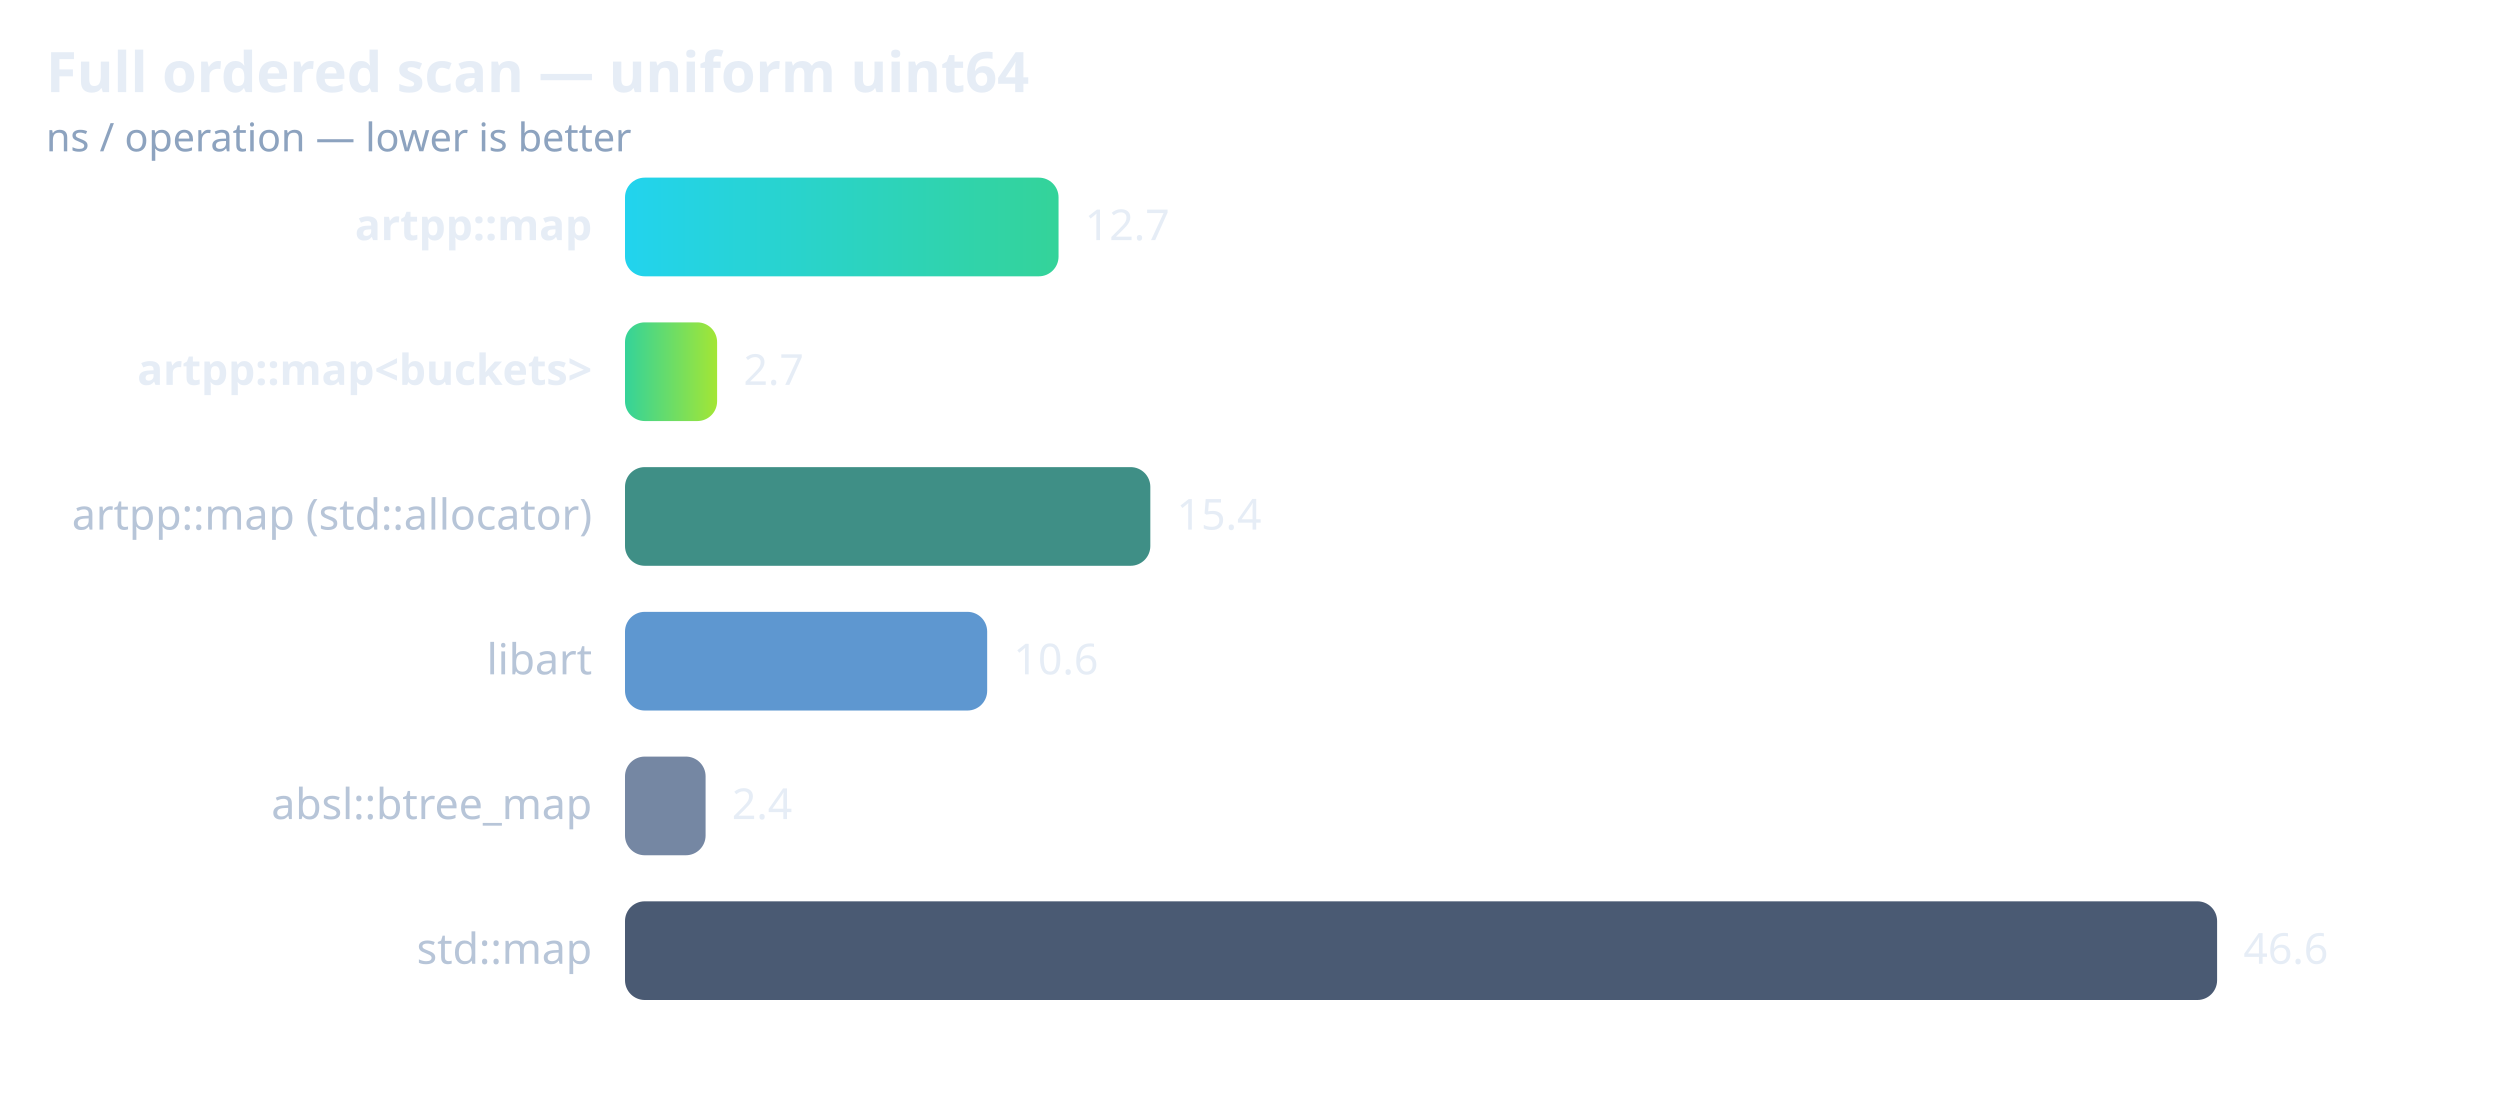
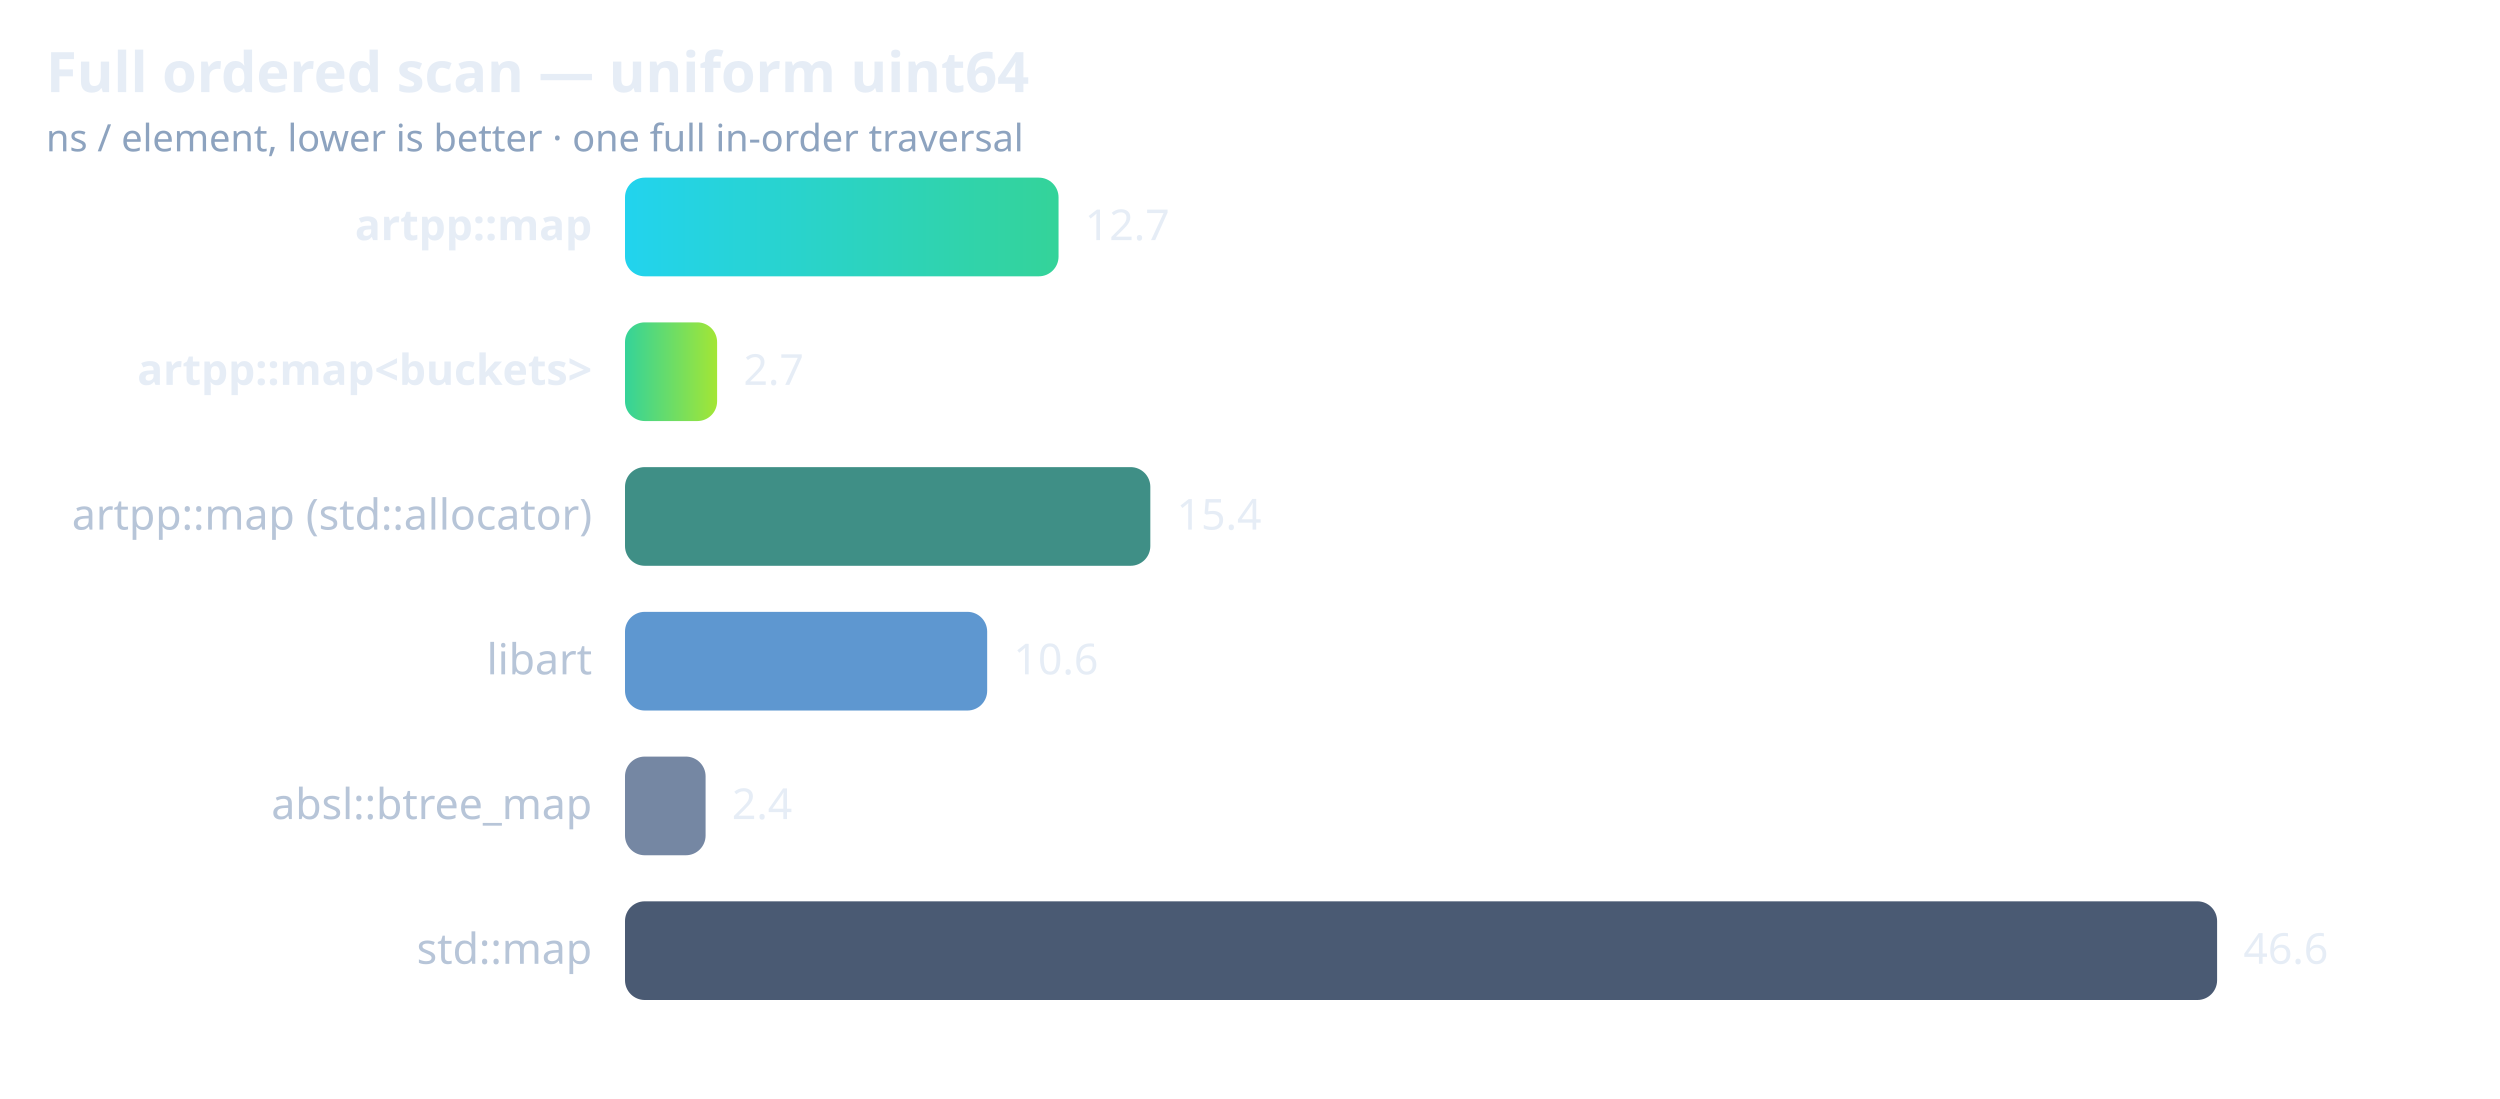
<svg xmlns="http://www.w3.org/2000/svg" viewBox="0 0 760 334" font-family="ui-sans-serif, system-ui, sans-serif" role="img" aria-label="Full ordered scan — uniform uint64">
  <defs>
    <linearGradient id="hot" x1="0" y1="0" x2="1" y2="0">
      <stop offset="0" stop-color="#22d3ee" />
      <stop offset="1" stop-color="#34d399" />
    </linearGradient>
    <linearGradient id="hot2" x1="0" y1="0" x2="1" y2="0">
      <stop offset="0" stop-color="#34d399" />
      <stop offset="1" stop-color="#a3e635" />
    </linearGradient>
  </defs>
  <text x="14" y="28" font-size="17" font-weight="600" fill="#e6edf6">Full ordered scan — uniform uint64</text>
-   <text x="14" y="46" font-size="12" fill="#8da3bf">ns / operation — lower is better</text>
+   <text x="14" y="46" font-size="11.5" fill="#8da3bf">ns / element, lower is better · one full in-order traversal</text>
  <text x="180" y="73.0" font-size="13" font-weight="600" fill="#e6edf6" text-anchor="end">artpp::map</text>
  <rect x="190" y="54" width="131.8" height="30" rx="6" fill="url(#hot)" />
  <text x="329.792" y="73.0" font-size="13" fill="#e6edf6">12.7</text>
  <text x="180" y="117.0" font-size="13" font-weight="600" fill="#e6edf6" text-anchor="end">artpp::map&lt;buckets&gt;</text>
  <rect x="190" y="98" width="28.0" height="30" rx="6" fill="url(#hot2)" />
  <text x="226.019" y="117.0" font-size="13" fill="#e6edf6">2.7</text>
  <text x="180" y="161.0" font-size="13" font-weight="400" fill="#b7c5d8" text-anchor="end">artpp::map (std::allocator)</text>
  <rect x="190" y="142" width="159.7" height="30" rx="6" fill="#3f8f86" />
  <text x="357.708" y="161.0" font-size="13" fill="#e6edf6">15.4</text>
  <text x="180" y="205.0" font-size="13" font-weight="400" fill="#b7c5d8" text-anchor="end">libart</text>
  <rect x="190" y="186" width="110.1" height="30" rx="6" fill="#5e97d0" />
  <text x="308.104" y="205.0" font-size="13" fill="#e6edf6">10.6</text>
  <text x="180" y="249.0" font-size="13" font-weight="400" fill="#b7c5d8" text-anchor="end">absl::btree_map</text>
  <rect x="190" y="230" width="24.5" height="30" rx="6" fill="#7587a3" />
  <text x="222.491" y="249.0" font-size="13" fill="#e6edf6">2.4</text>
  <text x="180" y="293.0" font-size="13" font-weight="400" fill="#b7c5d8" text-anchor="end">std::map</text>
  <rect x="190" y="274" width="484.0" height="30" rx="6" fill="#4a5a73" />
  <text x="682.0" y="293.0" font-size="13" fill="#e6edf6">46.6</text>
</svg>
